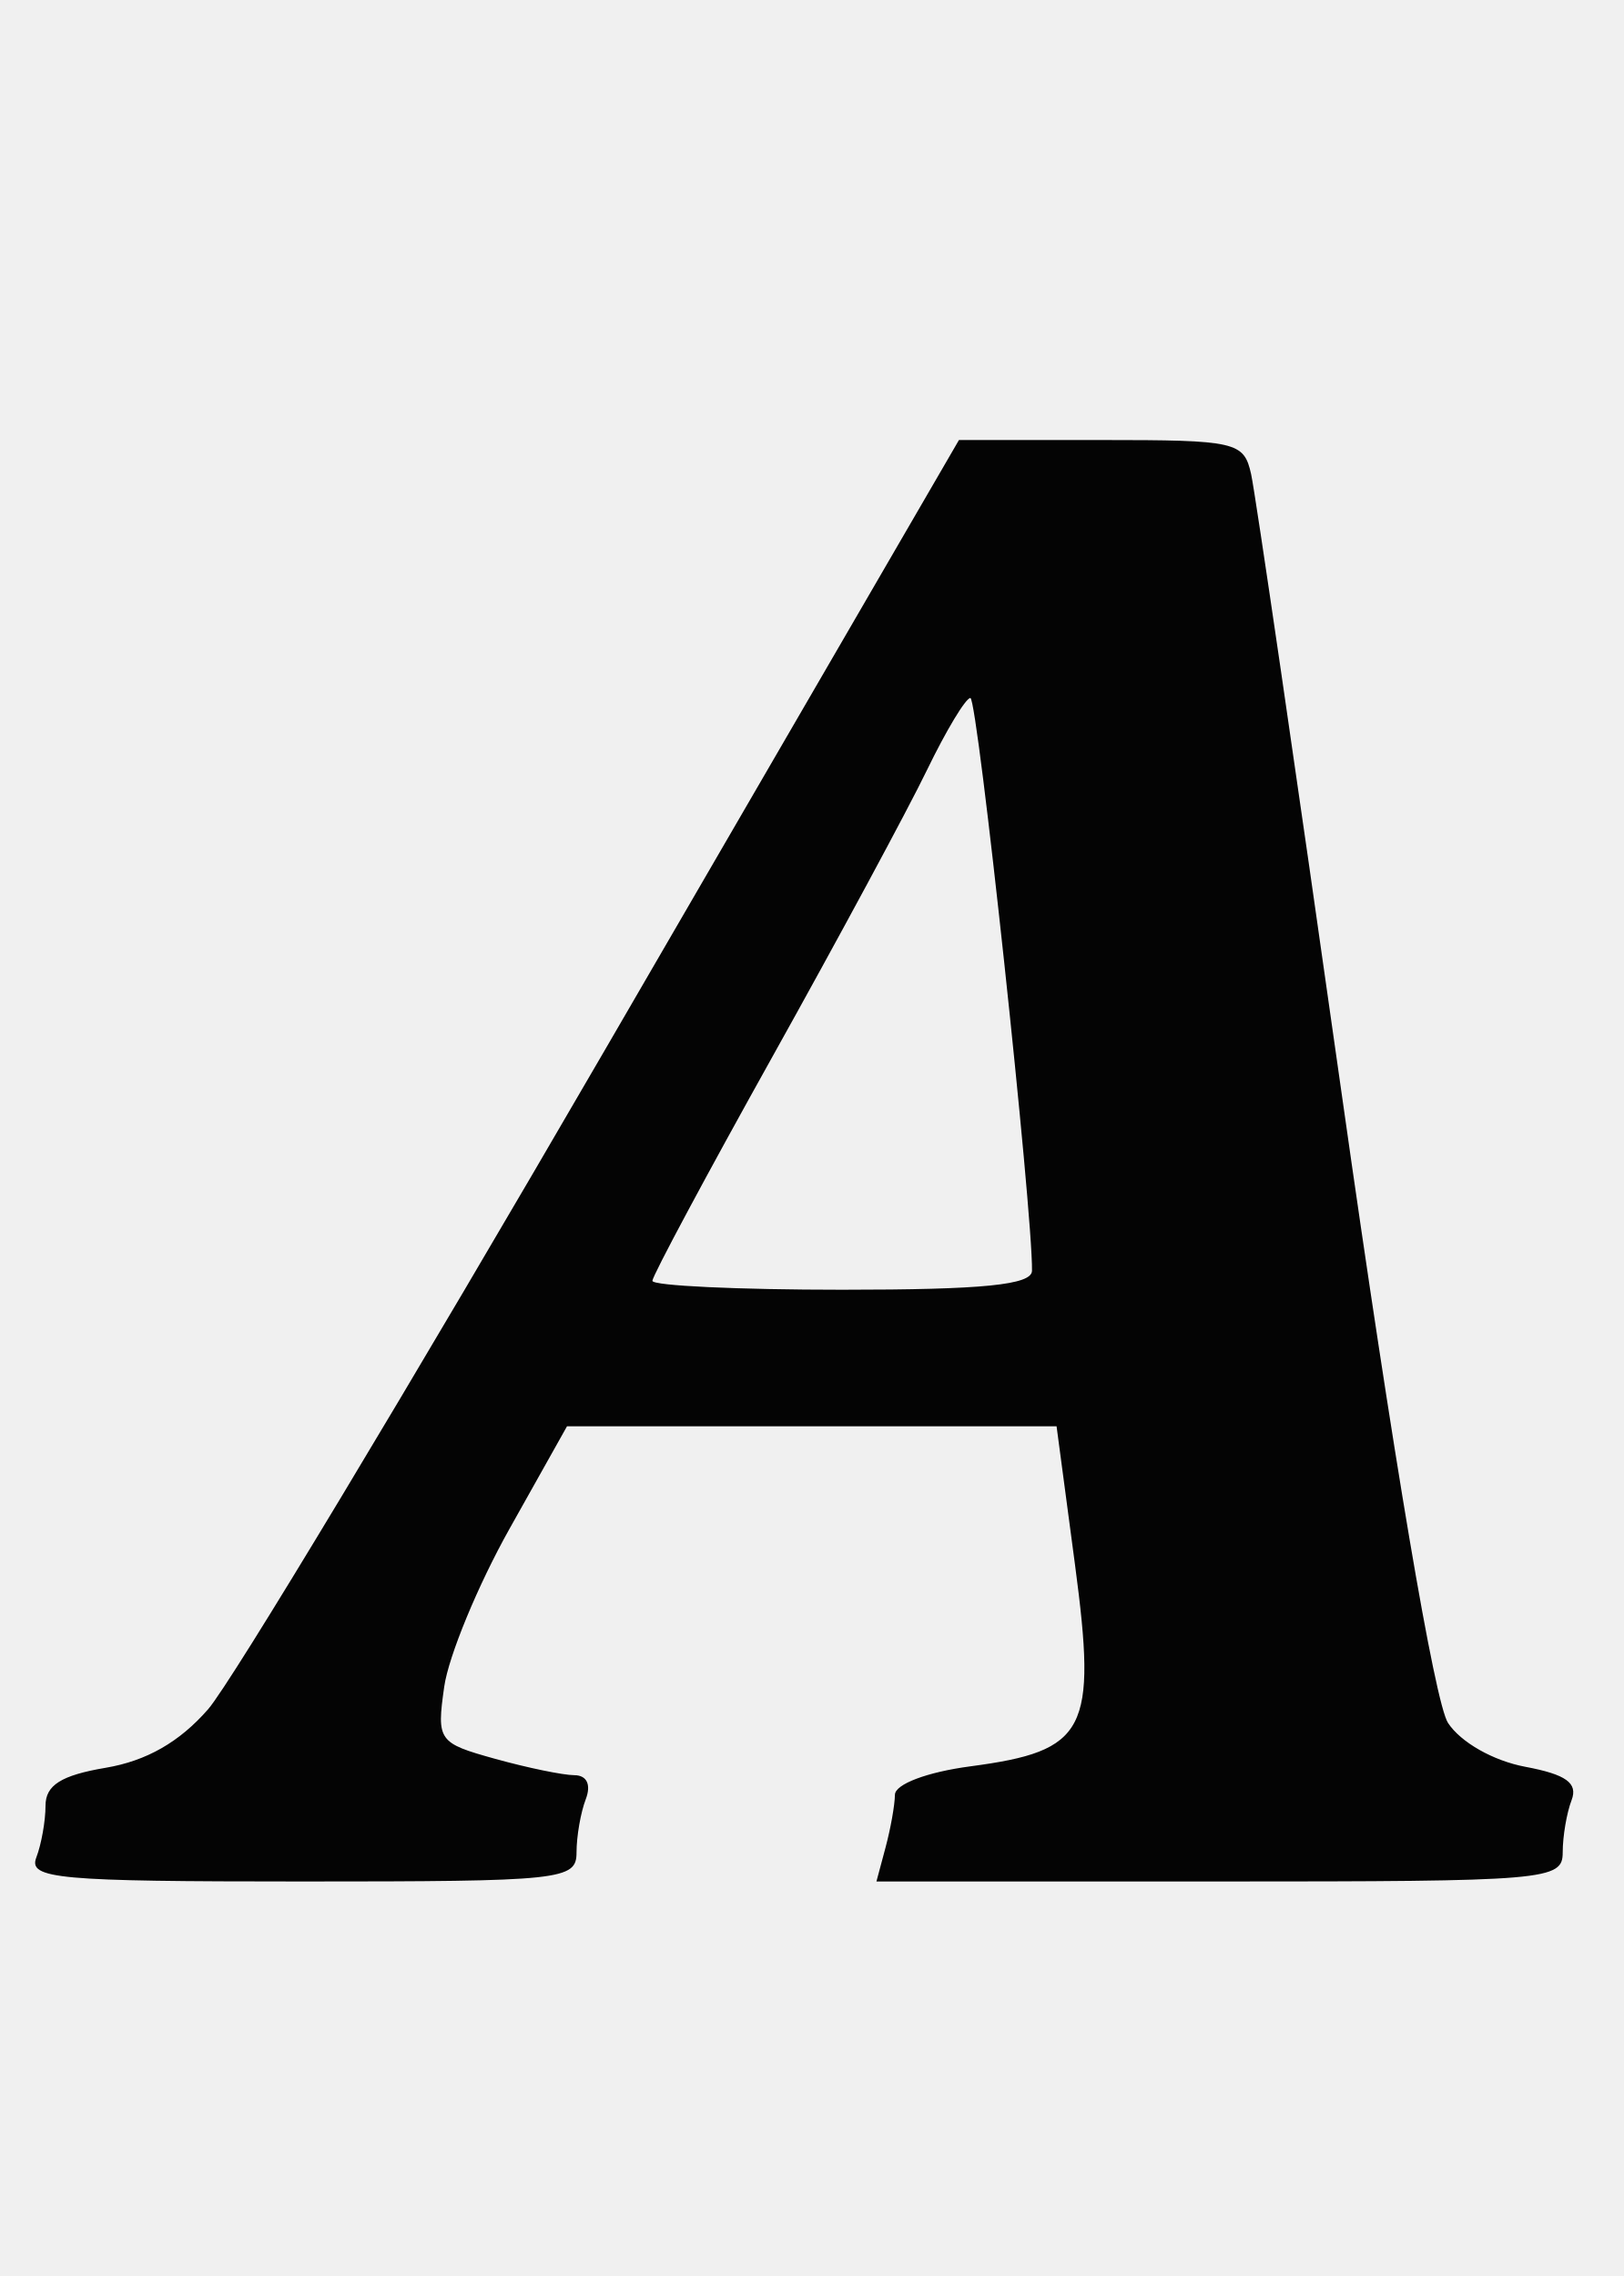
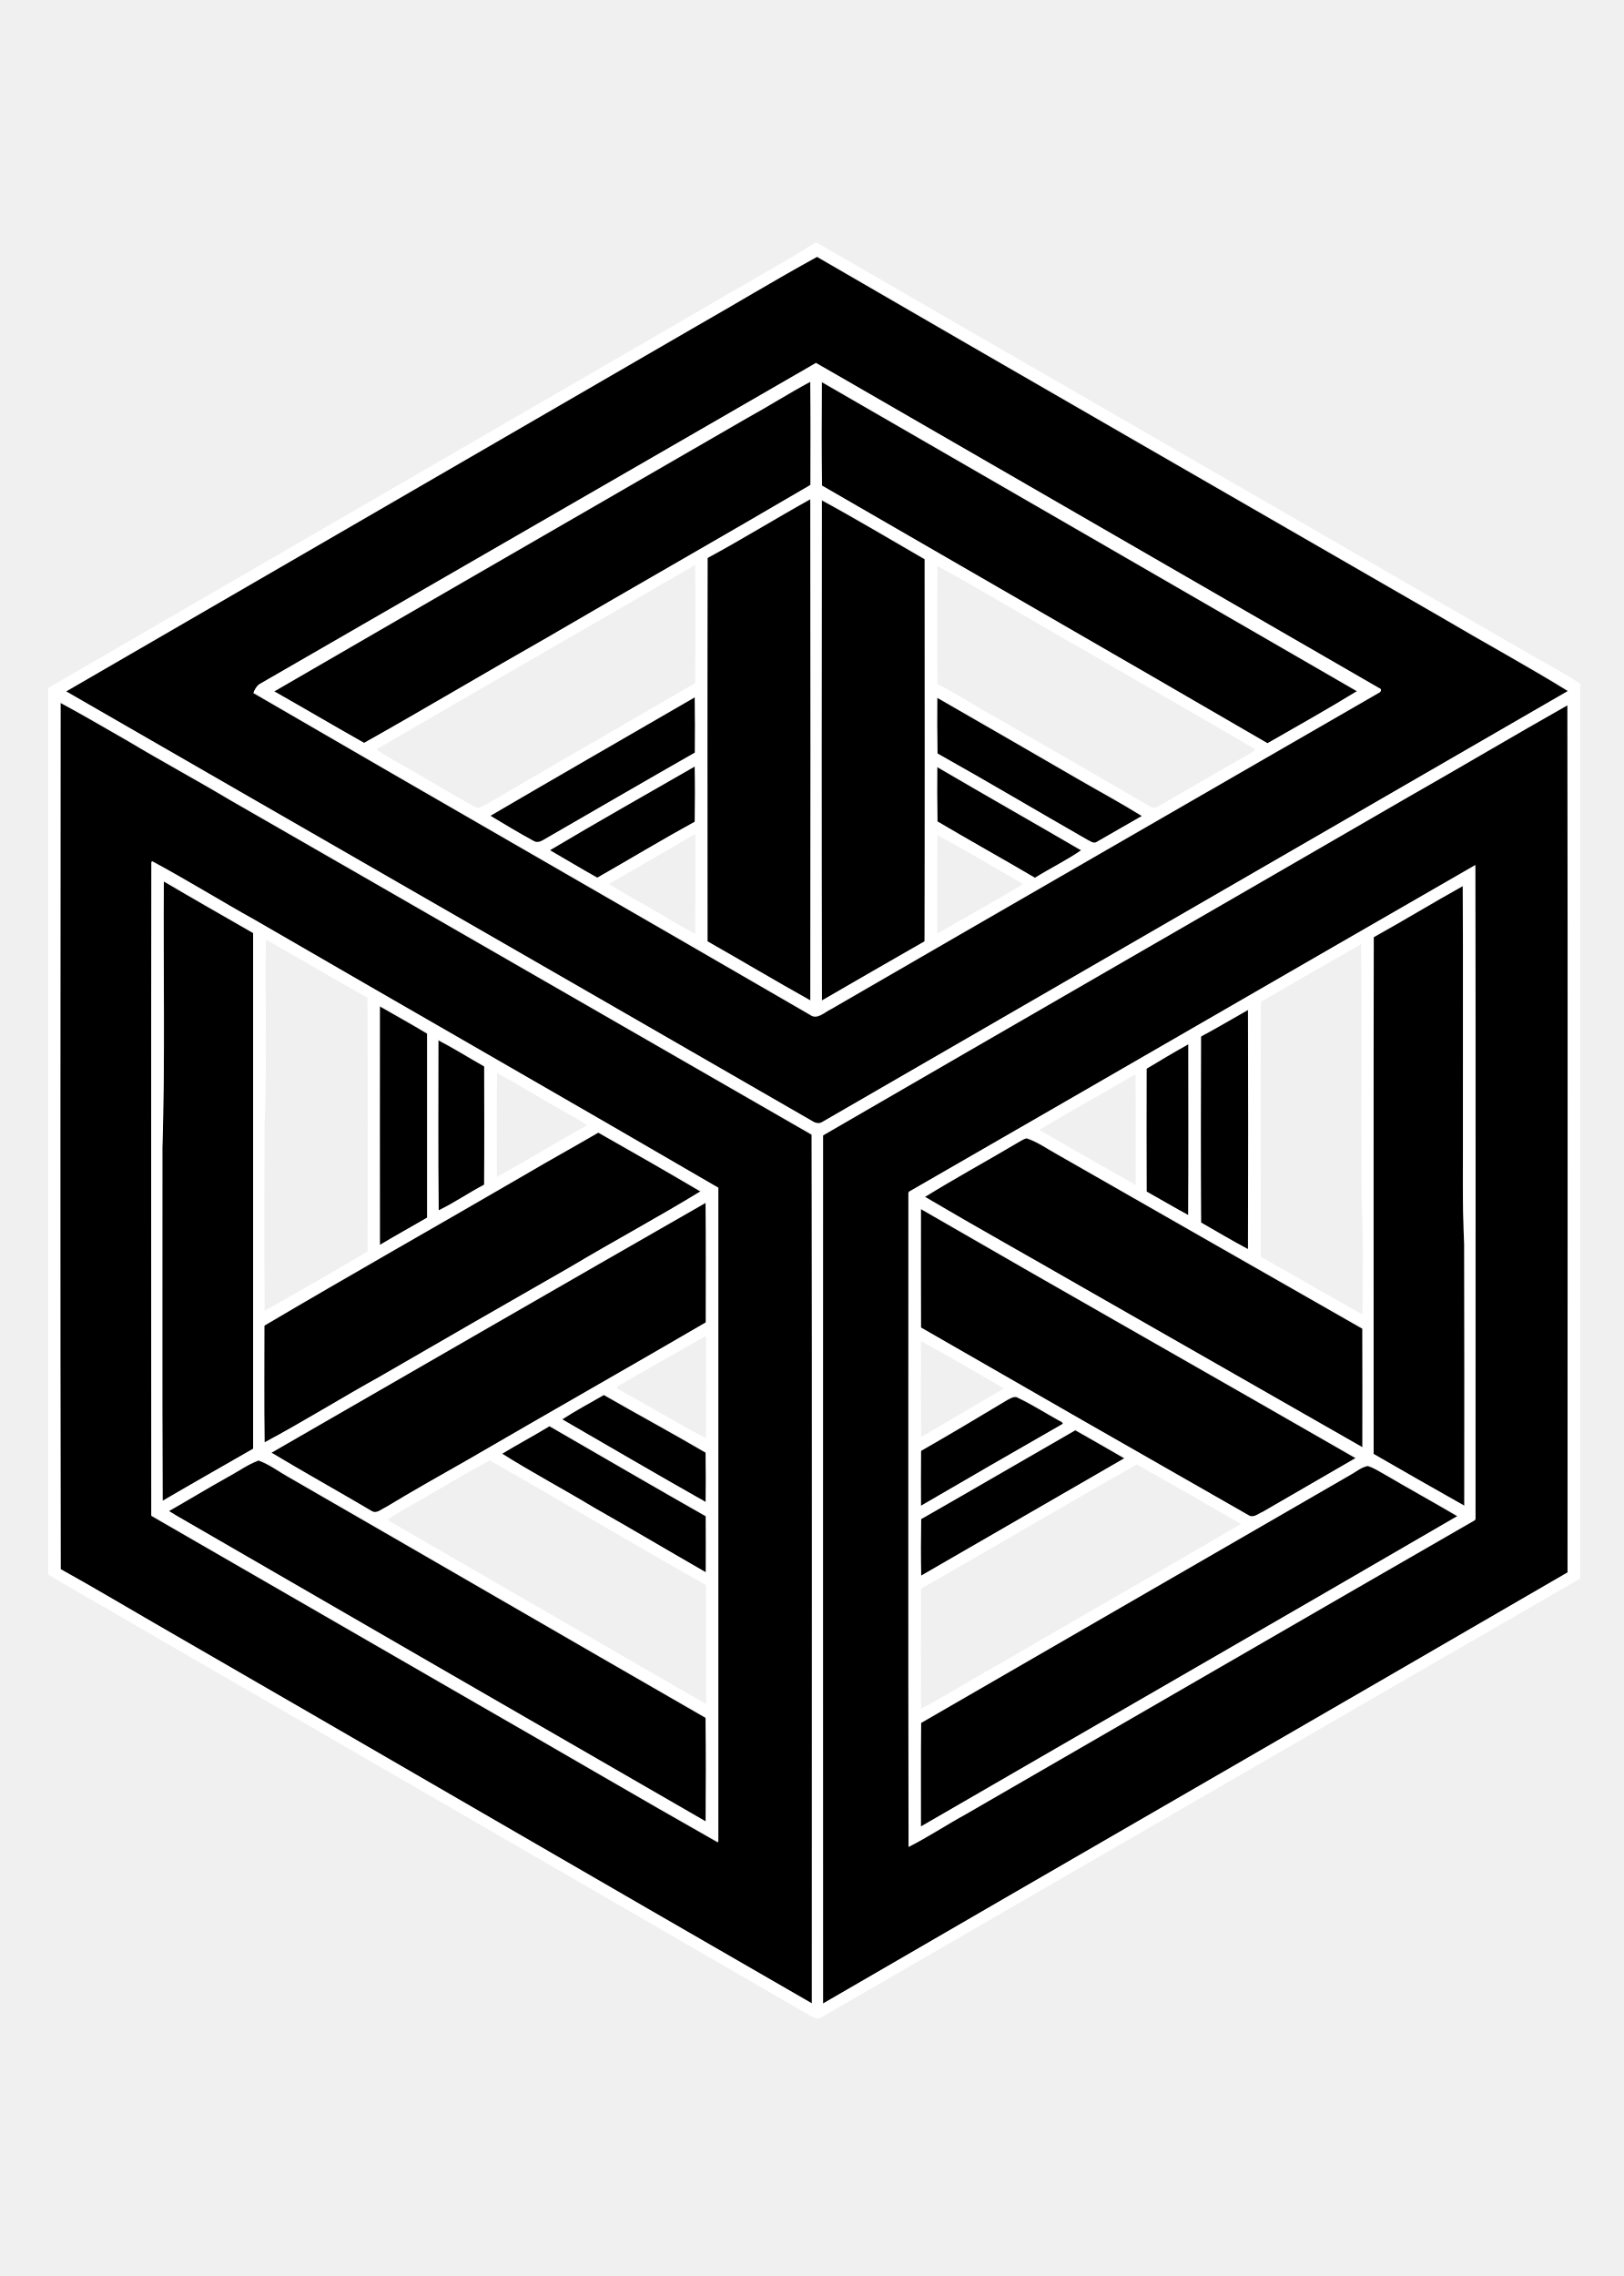
- <svg xmlns="http://www.w3.org/2000/svg" width="107" height="150" viewBox="0 0 107 150" version="1.1">
-   <path d="" stroke="none" fill="#080404" fill-rule="evenodd" />
-   <path d="M 39.853 69.228 C 27.009 91.353, 15.249 110.891, 13.719 112.645 C 11.833 114.808, 9.660 116.051, 6.969 116.505 C 4.034 117.001, 3 117.652, 3 119.006 C 3 120.013, 2.727 121.548, 2.393 122.418 C 1.853 123.825, 3.793 124, 19.893 124 C 37.076 124, 38 123.902, 38 122.082 C 38 121.027, 38.273 119.452, 38.607 118.582 C 38.976 117.619, 38.683 116.998, 37.857 116.994 C 37.111 116.991, 34.758 116.505, 32.629 115.914 C 28.883 114.874, 28.775 114.721, 29.278 111.170 C 29.564 109.151, 31.502 104.462, 33.585 100.750 L 37.372 94 53.506 94 L 69.640 94 70.856 103.132 C 72.312 114.074, 71.627 115.394, 63.956 116.411 C 61.107 116.789, 58.994 117.586, 58.986 118.284 C 58.979 118.953, 58.701 120.513, 58.370 121.750 L 57.767 124 80.383 124 C 102.012 124, 103 123.916, 103 122.082 C 103 121.027, 103.263 119.479, 103.584 118.643 C 104.017 117.514, 103.229 116.946, 100.527 116.439 C 98.421 116.044, 96.277 114.826, 95.441 113.551 C 94.566 112.215, 91.823 96.007, 88.480 72.423 C 85.446 51.015, 82.738 32.487, 82.463 31.250 C 81.987 29.112, 81.494 29, 72.584 29 L 63.206 29 39.853 69.228 M 61.099 50.750 C 59.835 53.362, 55.245 61.873, 50.900 69.663 C 46.555 77.453, 43 84.091, 43 84.413 C 43 84.736, 48.625 85, 55.500 85 C 64.823 85, 68.005 84.682, 68.020 83.750 C 68.081 79.930, 64.433 46, 63.961 46 C 63.652 46, 62.364 48.138, 61.099 50.750" stroke="none" fill="#040404" fill-rule="evenodd" />
+ <svg xmlns="http://www.w3.org/2000/svg" id="Layer_2" width="107" height="150" viewBox="0 0 107 150">
+   <defs>
+     <style>.cls-1,.cls-2{stroke-width:0px;}.cls-2{fill:#fff;}</style>
+   </defs>
+   <path class="cls-1" d="m94.999,40.689c-13.715-7.919-27.451-15.803-41.148-23.753-2.784,1.526-5.498,3.175-8.257,4.745-13.769,7.967-27.523,15.958-41.291,23.926,16.415,9.466,32.85,18.9,49.265,28.37.19.114.426.15.619.019,16.396-9.475,32.793-18.948,49.187-28.427-2.751-1.694-5.593-3.237-8.375-4.879Zm-4.097,4.967c-12.043,6.953-24.098,13.892-36.133,20.862-.418.187-.895.719-1.374.375-12.222-7.09-24.485-14.112-36.701-21.214.101-.197.197-.423.399-.538,10.982-6.338,21.965-12.673,32.944-19.012v-.001c.128-.073.256-.147.384-.221l3.337-1.929.155.09,2.881,1.66c11.372,6.561,22.738,13.135,34.11,19.697.137.036.12.186-.001.231Z" />
+   <path class="cls-1" d="m49.235,27.561c1.407-.769,2.756-1.636,4.17-2.392.028,2.28.012,4.559.011,6.84-5.769,3.382-11.582,6.689-17.357,10.06-4.041,2.295-8.033,4.678-12.084,6.953-1.994-1.123-3.965-2.287-5.956-3.415,10.396-6.031,20.813-12.029,31.217-18.046Z" />
+   <path class="cls-1" d="m54.144,25.178c11.776,6.799,23.552,13.597,35.323,20.403-1.957,1.199-3.958,2.323-5.949,3.464-9.776-5.682-19.58-11.316-29.365-16.982-.032-2.295-.023-4.591-.009-6.885Z" />
+   <path class="cls-1" d="m53.408,32.909c.016,11.033.016,22.065.001,33.098-2.282-1.271-4.524-2.613-6.796-3.901-.004-8.439-.015-16.879.005-25.317,2.294-1.24,4.511-2.613,6.789-3.879Z" />
+   <path class="cls-1" d="m54.144,32.969c2.295,1.244,4.534,2.588,6.796,3.892.003,8.409.016,16.819-.006,25.229-2.263,1.3-4.529,2.595-6.785,3.908-.025-11.009-.017-22.019-.004-33.029Z" />
+   <path class="cls-1" d="m32.263,53.805c4.498-2.631,9.018-5.228,13.528-7.842.021,1.229.014,2.458.007,3.687-3.364,1.917-6.712,3.866-10.066,5.8-.179.105-.401.148-.587.033-.979-.526-1.927-1.109-2.882-1.678Z" />
+   <path class="cls-1" d="m61.753,45.984c3.109,1.786,6.214,3.578,9.316,5.377,1.408.814,2.843,1.585,4.223,2.447-1.008.568-2.004,1.158-3.01,1.728-.228.165-.462-.057-.667-.149-3.289-1.878-6.542-3.82-9.849-5.668-.02-1.245-.024-2.491-.013-3.736Z" />
+   <path class="cls-1" d="m53.491,74.786c-12.787-7.345-25.558-14.721-38.348-22.062-2.214-1.323-4.488-2.543-6.699-3.871-1.49-.847-2.963-1.723-4.474-2.529-.009,19.051-.022,38.102.006,57.154,2.071,1.144,4.101,2.359,6.15,3.542,14.467,8.347,28.903,16.749,43.378,25.082-.003-19.105.022-38.21-.013-57.315Zm-6.168,46.648c-5.311-3.004-10.57-6.098-15.865-9.13-7.159-4.137-14.324-8.266-21.487-12.398-.005-14.366-.016-28.733.005-43.099,2.32,1.243,4.555,2.635,6.855,3.913,10.155,5.888,20.348,11.712,30.492,17.619.004,14.365.004,28.729,0,43.095Z" />
+   <path class="cls-1" d="m103.307,46.491c-3.508,1.982-6.97,4.041-10.472,6.033-12.864,7.451-25.747,14.869-38.609,22.323-.004,19.084-.006,38.167.001,57.25,16.354-9.491,32.739-18.926,49.09-28.421-.001-19.062.021-38.124-.011-57.186Zm-6.081,53.694c-11.201,6.444-22.375,12.931-33.567,19.388-1.271.697-2.483,1.501-3.776,2.158-.031-14.374-.009-28.749-.012-43.123,12.455-7.168,24.891-14.37,37.345-21.538.028,14.372.008,28.744.01,43.115Z" />
+   <path class="cls-1" d="m36.186,56.076c3.177-1.891,6.397-3.711,9.603-5.552.023,1.226.019,2.454.001,3.681-2.174,1.191-4.295,2.473-6.446,3.7-1.065-.589-2.101-1.226-3.157-1.829Z" />
+   <path class="cls-1" d="m61.753,50.551c3.168,1.855,6.359,3.665,9.531,5.514-.987.689-2.077,1.21-3.094,1.848-2.131-1.257-4.296-2.454-6.425-3.714-.02-1.216-.023-2.433-.013-3.648Z" />
+   <path class="cls-1" d="m10.772,58.086c1.96,1.154,3.937,2.281,5.91,3.413.004,11.342.004,22.684,0,34.026-1.995,1.15-4,2.281-5.987,3.445-.03-7.775-.006-15.55-.013-23.325.181-5.851.048-11.706.09-17.559Z" />
+   <path class="cls-1" d="m90.522,61.784c1.978-1.097,3.909-2.277,5.886-3.377.034,5.089.004,10.178.014,15.267.016,2.776-.056,5.557.082,8.331.017,5.766.004,11.533.005,17.299-2.007-1.127-4.004-2.272-5.999-3.421.004-11.367-.017-22.733.011-34.099Z" />
+   <path class="cls-1" d="m25.018,66.323c1.044.6,2.099,1.182,3.131,1.804.005,4.056.004,8.113,0,12.169-1.04.607-2.097,1.186-3.13,1.806-.007-5.26-.004-10.52-.002-15.78Z" />
+   <path class="cls-1" d="m79.141,68.325c1.053-.558,2.077-1.168,3.113-1.756.021,5.275.021,10.552,0,15.827-1.053-.558-2.076-1.169-3.11-1.761-.025-4.103-.019-8.207-.004-12.309Z" />
+   <path class="cls-1" d="m28.872,68.557c1.036.536,2.022,1.159,3.038,1.732.006,2.612.016,5.224-.004,7.837-1.025.532-1.976,1.198-3.018,1.7-.041-3.757-.011-7.512-.016-11.268Z" />
+   <path class="cls-1" d="m75.55,70.453c.916-.554,1.837-1.101,2.772-1.623,0,3.773.014,7.546-.008,11.319-.932-.501-1.841-1.041-2.762-1.558-.009-2.713-.007-5.425-.002-8.138Z" />
+   <path class="cls-1" d="m39.433,74.654c2.264,1.278,4.519,2.573,6.76,3.893-2.832,1.734-5.762,3.301-8.612,5.004-4.197,2.396-8.382,4.811-12.566,7.231-2.552,1.415-5.029,2.961-7.601,4.338-.028-2.579-.012-5.157-.011-7.735,5.702-3.367,11.469-6.625,17.194-9.955,1.601-.943,3.229-1.841,4.835-2.776Z" />
+   <path class="cls-1" d="m67.127,75.286c.173-.092.34-.214.535-.26.718.234,1.335.685,1.994,1.046,6.711,3.833,13.418,7.674,20.134,11.5.008,2.626.004,5.252.002,7.879-6.142-3.507-12.281-7.017-18.421-10.525-3.482-2.009-6.998-3.962-10.46-6.005,2.042-1.262,4.152-2.411,6.217-3.636Z" />
+   <path class="cls-1" d="m17.836,95.78c9.554-5.502,19.1-11.021,28.669-16.497.03,2.639.011,5.278.013,7.917-5.194,3.027-10.424,5.992-15.621,9.015-1.843,1.052-3.697,2.087-5.512,3.188-.272.117-.586.438-.899.247-2.208-1.304-4.451-2.55-6.65-3.87Z" />
+   <path class="cls-1" d="m60.675,79.68c9.546,5.518,19.145,10.946,28.702,16.444-2.06,1.19-4.117,2.385-6.177,3.576-.291.117-.61.43-.929.222-7.207-4.106-14.401-8.236-21.592-12.37-.011-2.624-.004-5.248-.004-7.872Z" />
+   <path class="cls-1" d="m37,93.584c.908-.59,1.862-1.099,2.798-1.639,2.229,1.278,4.489,2.5,6.708,3.798.019,1.106.018,2.212.004,3.319-3.184-1.799-6.343-3.647-9.51-5.478Z" />
+   <path class="cls-1" d="m66.383,92.277c.223-.107.488-.307.736-.136.931.444,1.802,1.006,2.706,1.503.067.004.347.185.174.269-3.115,1.781-6.221,3.578-9.322,5.384-.008-1.22-.003-2.439.005-3.657,1.915-1.096,3.811-2.224,5.702-3.362Z" />
+   <path class="cls-1" d="m33.04,95.847c1.048-.632,2.128-1.21,3.175-1.844,3.432,1.979,6.853,3.978,10.3,5.932.007,1.252.01,2.505.002,3.759-2.483-1.426-4.947-2.889-7.436-4.303-1.999-1.206-4.067-2.298-6.04-3.544Z" />
+   <path class="cls-1" d="m70.874,94.268c1.087.622,2.179,1.235,3.26,1.868-4.488,2.579-8.959,5.186-13.445,7.765-.028-1.255-.019-2.51-.001-3.763,3.403-1.943,6.788-3.919,10.186-5.87Z" />
+   <path class="cls-1" d="m15.068,97.322c.657-.355,1.269-.802,1.972-1.062.702.253,1.308.718,1.956,1.082,9.175,5.282,18.329,10.602,27.507,15.878.028,2.296.022,4.593.006,6.891-11.632-6.705-23.256-13.426-34.878-20.149-.185-.109-.37-.22-.552-.335,1.334-.761,2.647-1.559,3.989-2.306Z" />
+   <path class="cls-1" d="m88.98,97.225c.383-.207.731-.52,1.169-.602.381.117.725.336,1.071.531,1.612.947,3.25,1.848,4.862,2.795-11.789,6.854-23.611,13.651-35.41,20.486.005-2.289-.012-4.577.013-6.865,9.431-5.448,18.862-10.898,28.294-16.346Z" />
+   <path class="cls-2" d="m100.513,42.931c-15.55-8.985-31.119-17.939-46.665-26.931h-.107c-2.621,1.626-5.333,3.1-7.986,4.673-14.199,8.21-28.381,16.449-42.575,24.666v58.421c1.579.994,3.233,1.864,4.833,2.824,15.116,8.747,30.233,17.494,45.349,26.239.214.083.453.299.697.176,16.7-9.647,33.385-19.328,50.094-28.964v-58.973c-1.167-.785-2.428-1.418-3.639-2.131Zm-46.985,89.105c-14.475-8.333-28.911-16.734-43.378-25.082-2.049-1.183-4.079-2.397-6.15-3.542-.029-19.051-.015-38.102-.006-57.154,1.511.806,2.984,1.683,4.474,2.529,2.211,1.329,4.485,2.548,6.699,3.871,12.79,7.34,25.561,14.717,38.348,22.062.035,19.105.01,38.21.013,57.315Zm49.814-28.424c-16.351,9.495-32.737,18.93-49.09,28.421-.007-19.084-.004-38.167-.001-57.25,12.862-7.454,25.745-14.873,38.609-22.323,3.501-1.993,6.964-4.051,10.472-6.033.031,19.062.01,38.124.011,57.186Zm-49.13-29.681c-.194.132-.429.095-.619-.019-16.415-9.47-32.849-18.903-49.265-28.37,13.768-7.968,27.522-15.959,41.291-23.926,2.759-1.57,5.473-3.219,8.257-4.745,13.697,7.95,27.433,15.834,41.148,23.753,2.782,1.642,5.624,3.185,8.375,4.879-16.394,9.479-32.79,18.953-49.187,28.427Z" />
+   <path class="cls-2" d="m90.928,45.36c-11.559-6.67-23.113-13.353-34.673-20.022l-.011-.006c-.34-.196-.68-.392-1.02-.589l-.082-.048-1.016-.582-.333-.191-.013-.008-.363.212-.042.024-.356.208.006.001-.263.15-.583.332c-11.686,6.746-23.375,13.489-35.062,20.234-.202.116-.297.341-.399.538,12.216,7.102,24.479,14.124,36.701,21.214.479.343.956-.188,1.374-.375,12.035-6.97,24.09-13.909,36.133-20.862.121-.045.138-.195.001-.231Zm-59.789,7.728c-1.262-.701-2.502-1.438-3.746-2.168-.865-.509-1.768-.954-2.59-1.53,6.999-4.068,14.021-8.098,21.022-12.162.005,2.597.007,5.196-.001,7.793-4.326,2.518-8.667,5.006-12.988,7.53-.404.218-.776.5-1.205.667-.174.081-.342-.073-.493-.13Zm4.032,2.329c-.979-.526-1.927-1.109-2.882-1.678,4.498-2.631,9.018-5.228,13.528-7.842.021,1.229.014,2.458.007,3.687-3.364,1.917-6.712,3.866-10.066,5.8-.179.105-.401.148-.587.033Zm10.648,6.128c-.722-.379-1.428-.787-2.123-1.212-1.178-.71-2.405-1.336-3.564-2.076,1.903-1.088,3.797-2.193,5.694-3.292.003,2.193.013,4.386-.006,6.58Zm-.004-7.406c-2.174,1.191-4.295,2.473-6.446,3.7-1.065-.589-2.101-1.226-3.157-1.829,3.177-1.891,6.397-3.711,9.603-5.552.023,1.226.019,2.454.001,3.681Zm7.619,11.801c-2.282-1.271-4.524-2.613-6.796-3.901-.004-8.439-.015-16.879.005-25.317,2.294-1.24,4.511-2.614,6.789-3.879.016,11.033.016,22.065.001,33.098Zm.006-33.998c-5.769,3.382-11.582,6.689-17.357,10.06-4.041,2.295-8.033,4.678-12.084,6.953-1.994-1.123-3.965-2.287-5.956-3.415,10.396-6.032,20.813-12.029,31.217-18.046,1.407-.769,2.756-1.636,4.17-2.392.028,2.28.012,4.559.011,6.84Zm7.518,30.081c-2.263,1.3-4.529,2.595-6.785,3.908-.025-11.009-.017-22.02-.004-33.029,2.295,1.244,4.534,2.588,6.796,3.892.003,8.409.016,16.819-.006,25.229Zm.82-.503c-.004-2.161-.012-4.322.006-6.482,1.908,1.028,3.775,2.135,5.647,3.227-1.866,1.115-3.758,2.189-5.653,3.255Zm6.437-3.673c-2.131-1.257-4.296-2.454-6.425-3.714-.02-1.216-.023-2.433-.013-3.648,3.168,1.855,6.359,3.665,9.531,5.514-.987.689-2.077,1.21-3.094,1.848Zm4.092-2.376c-.228.165-.462-.057-.667-.149-3.289-1.878-6.542-3.82-9.849-5.668-.02-1.245-.024-2.491-.013-3.736,3.109,1.786,6.214,3.578,9.316,5.377,1.408.814,2.843,1.585,4.223,2.447-1.008.568-2.004,1.157-3.01,1.728Zm10.118-5.827c-2.062,1.15-4.086,2.371-6.144,3.528-.246.164-.499-.049-.715-.157-3.305-1.929-6.62-3.841-9.941-5.742-1.291-.709-2.524-1.52-3.834-2.192-.029-2.595-.021-5.189-.006-7.784,3.377,1.859,6.673,3.86,10.029,5.754,3.632,2.126,7.296,4.198,10.925,6.33-.092.101-.2.189-.314.263Zm1.118-.665c-9.776-5.682-19.58-11.316-29.365-16.982-.032-2.295-.023-4.591-.009-6.885,11.776,6.799,23.552,13.597,35.323,20.403-1.957,1.199-3.958,2.323-5.949,3.464Z" />
+   <path class="cls-2" d="m53.375,24.151c-.12.069-.239.138-.359.208-.085.048-.169.098-.254.147-.194.112-.388.224-.582.336l.583-.332.263-.15-.006-.001.356-.208Z" />
+   <path class="cls-2" d="m47.348,78.274c-10.145-5.908-20.337-11.731-30.492-17.619-2.3-1.278-4.535-2.671-6.855-3.913-.021,14.366-.011,28.733-.005,43.099,7.163,4.132,14.328,8.261,21.487,12.398,5.295,3.033,10.554,6.126,15.865,9.13.004-14.366.004-28.73,0-43.095Zm-.804,34.037c-7.005-4.051-14.012-8.099-21.02-12.144.336-.24.693-.447,1.047-.654,1.915-1.071,3.776-2.233,5.713-3.264,4.764,2.709,9.469,5.523,14.245,8.211.03,2.617.009,5.234.014,7.851Zm-.004-12.441c.007,1.252.01,2.505.002,3.759-2.483-1.426-4.947-2.889-7.436-4.303-1.999-1.206-4.067-2.298-6.04-3.544,1.048-.632,2.128-1.21,3.175-1.844,3.432,1.979,6.853,3.978,10.3,5.932Zm-9.515-6.351c.908-.59,1.862-1.099,2.798-1.639,2.229,1.278,4.489,2.5,6.708,3.798.019,1.106.018,2.212.004,3.318-3.184-1.799-6.343-3.647-9.51-5.478Zm9.507,1.264c-1.855-.96-3.638-2.051-5.47-3.052-.103-.127-.432-.134-.395-.34,1.944-1.139,3.917-2.23,5.868-3.358.013,2.25.021,4.499-.004,6.749Zm.011-7.647c-5.194,3.027-10.424,5.992-15.621,9.015-1.843,1.052-3.697,2.087-5.512,3.188-.272.117-.586.438-.899.247-2.208-1.304-4.451-2.55-6.65-3.87,9.554-5.502,19.1-11.021,28.669-16.497.03,2.639.011,5.278.013,7.917Zm-.324-8.654c-2.832,1.734-5.762,3.301-8.612,5.004-4.197,2.396-8.382,4.811-12.566,7.231-2.552,1.415-5.029,2.961-7.601,4.338-.028-2.579-.012-5.157-.011-7.735,5.702-3.367,11.469-6.625,17.194-9.955,1.601-.943,3.229-1.841,4.835-2.776,2.264,1.278,4.519,2.573,6.76,3.893Zm-13.461-7.764c1.51.804,2.949,1.73,4.45,2.551.503.285,1.012.564,1.483.902-2.001,1.094-3.938,2.299-5.941,3.39-.003-2.282-.013-4.563.008-6.843Zm-3.861-2.225c1.036.536,2.022,1.159,3.038,1.732.006,2.612.016,5.224-.004,7.837-1.025.532-1.976,1.198-3.018,1.7-.041-3.757-.011-7.512-.016-11.268Zm-3.853-2.235c1.044.6,2.099,1.182,3.131,1.804.005,4.056.004,8.113,0,12.169-1.04.607-2.097,1.186-3.13,1.806-.007-5.26-.004-10.52-.002-15.78Zm-7.607,7.977c.168-4.1.033-8.204.088-12.306,2.246,1.251,4.453,2.574,6.695,3.831.035,5.571.01,11.143.013,16.714-2.242,1.339-4.514,2.629-6.788,3.91-.036-4.05-.022-8.099-.009-12.149Zm-6.729,1.345c.181-5.851.048-11.706.09-17.559,1.96,1.154,3.937,2.281,5.91,3.413.004,11.342.004,22.684,0,34.026-1.995,1.15-4,2.281-5.987,3.445-.03-7.775-.006-15.55-.013-23.325Zm35.827,44.467c-11.632-6.705-23.256-13.426-34.878-20.149-.185-.109-.37-.22-.552-.335,1.334-.761,2.647-1.559,3.989-2.306.657-.355,1.269-.802,1.972-1.062.702.253,1.308.718,1.956,1.082,9.175,5.282,18.329,10.602,27.507,15.878.028,2.296.022,4.593.006,6.891Z" />
+   <path class="cls-2" d="m97.242,57.005c-12.454,7.168-24.89,14.371-37.345,21.538.003,14.374-.02,28.749.012,43.123,1.293-.658,2.505-1.461,3.776-2.158,11.192-6.457,22.366-12.944,33.567-19.388-.002-14.372.018-28.744-.01-43.115Zm-14.133,9.016c2.198-1.273,4.4-2.542,6.607-3.798.038,5.528-.017,11.056.026,16.583.118,2.605.078,5.213.063,7.822-2.252-1.236-4.464-2.545-6.703-3.801-.002-5.601-.015-11.204.007-16.805Zm-3.943,2.239c1.053-.558,2.077-1.168,3.113-1.756.021,5.275.021,10.551,0,15.827-1.053-.558-2.076-1.169-3.11-1.761-.025-4.103-.019-8.207-.004-12.309Zm-3.591,2.128c.916-.554,1.837-1.101,2.772-1.623,0,3.773.014,7.546-.008,11.319-.932-.501-1.841-1.041-2.762-1.558-.009-2.713-.007-5.425-.002-8.138Zm-.735.406c.03,2.434.013,4.869.012,7.303-2.127-1.195-4.241-2.413-6.358-3.628,2.093-1.263,4.24-2.434,6.346-3.675Zm-7.688,4.427c.173-.092.34-.214.535-.26.718.234,1.335.685,1.994,1.046,6.711,3.833,13.418,7.674,20.134,11.5.008,2.626.004,5.252.002,7.879-6.142-3.507-12.281-7.017-18.421-10.525-3.482-2.009-6.998-3.962-10.46-6.005,2.042-1.262,4.152-2.411,6.217-3.636Zm-6.452,4.394c9.546,5.518,19.145,10.946,28.702,16.444-2.06,1.19-4.117,2.385-6.177,3.576-.291.117-.61.43-.929.222-7.207-4.106-14.401-8.236-21.592-12.37-.011-2.624-.004-5.248-.004-7.872Zm21.088,20.823c-5.12,3.015-10.287,5.95-15.422,8.942-1.899,1.05-3.735,2.213-5.653,3.229-.026-2.635-.011-5.269-.01-7.902,4.755-2.707,9.458-5.505,14.226-8.19,2.297,1.288,4.585,2.595,6.859,3.921Zm-11.765-6.589c-3.115,1.781-6.221,3.578-9.322,5.384-.008-1.22-.003-2.439.005-3.657,1.915-1.096,3.811-2.224,5.702-3.362.223-.107.488-.307.736-.136.931.444,1.802,1.006,2.706,1.503.067.004.347.185.174.269Zm-9.32-5.466c1.843,1.012,3.663,2.065,5.479,3.124-1.833,1.046-3.636,2.145-5.467,3.195-.03-2.106-.014-4.213-.013-6.319Zm.011,11.691c3.403-1.943,6.788-3.919,10.186-5.87,1.087.622,2.179,1.235,3.26,1.868-4.488,2.579-8.959,5.186-13.445,7.765-.028-1.255-.019-2.51-.001-3.763Zm-.015,20.297c.005-2.289-.012-4.577.013-6.865,9.431-5.448,18.862-10.898,28.294-16.346.383-.207.731-.52,1.169-.602.381.117.725.336,1.071.531,1.612.947,3.25,1.848,4.862,2.795-11.789,6.854-23.611,13.651-35.41,20.486Zm35.837-21.132c-2.007-1.127-4.004-2.272-5.999-3.421.004-11.367-.017-22.733.011-34.099,1.978-1.097,3.909-2.277,5.886-3.377.034,5.089.004,10.178.014,15.267.016,2.776-.056,5.557.082,8.331.017,5.766.004,11.533.005,17.299Z" />
</svg>
